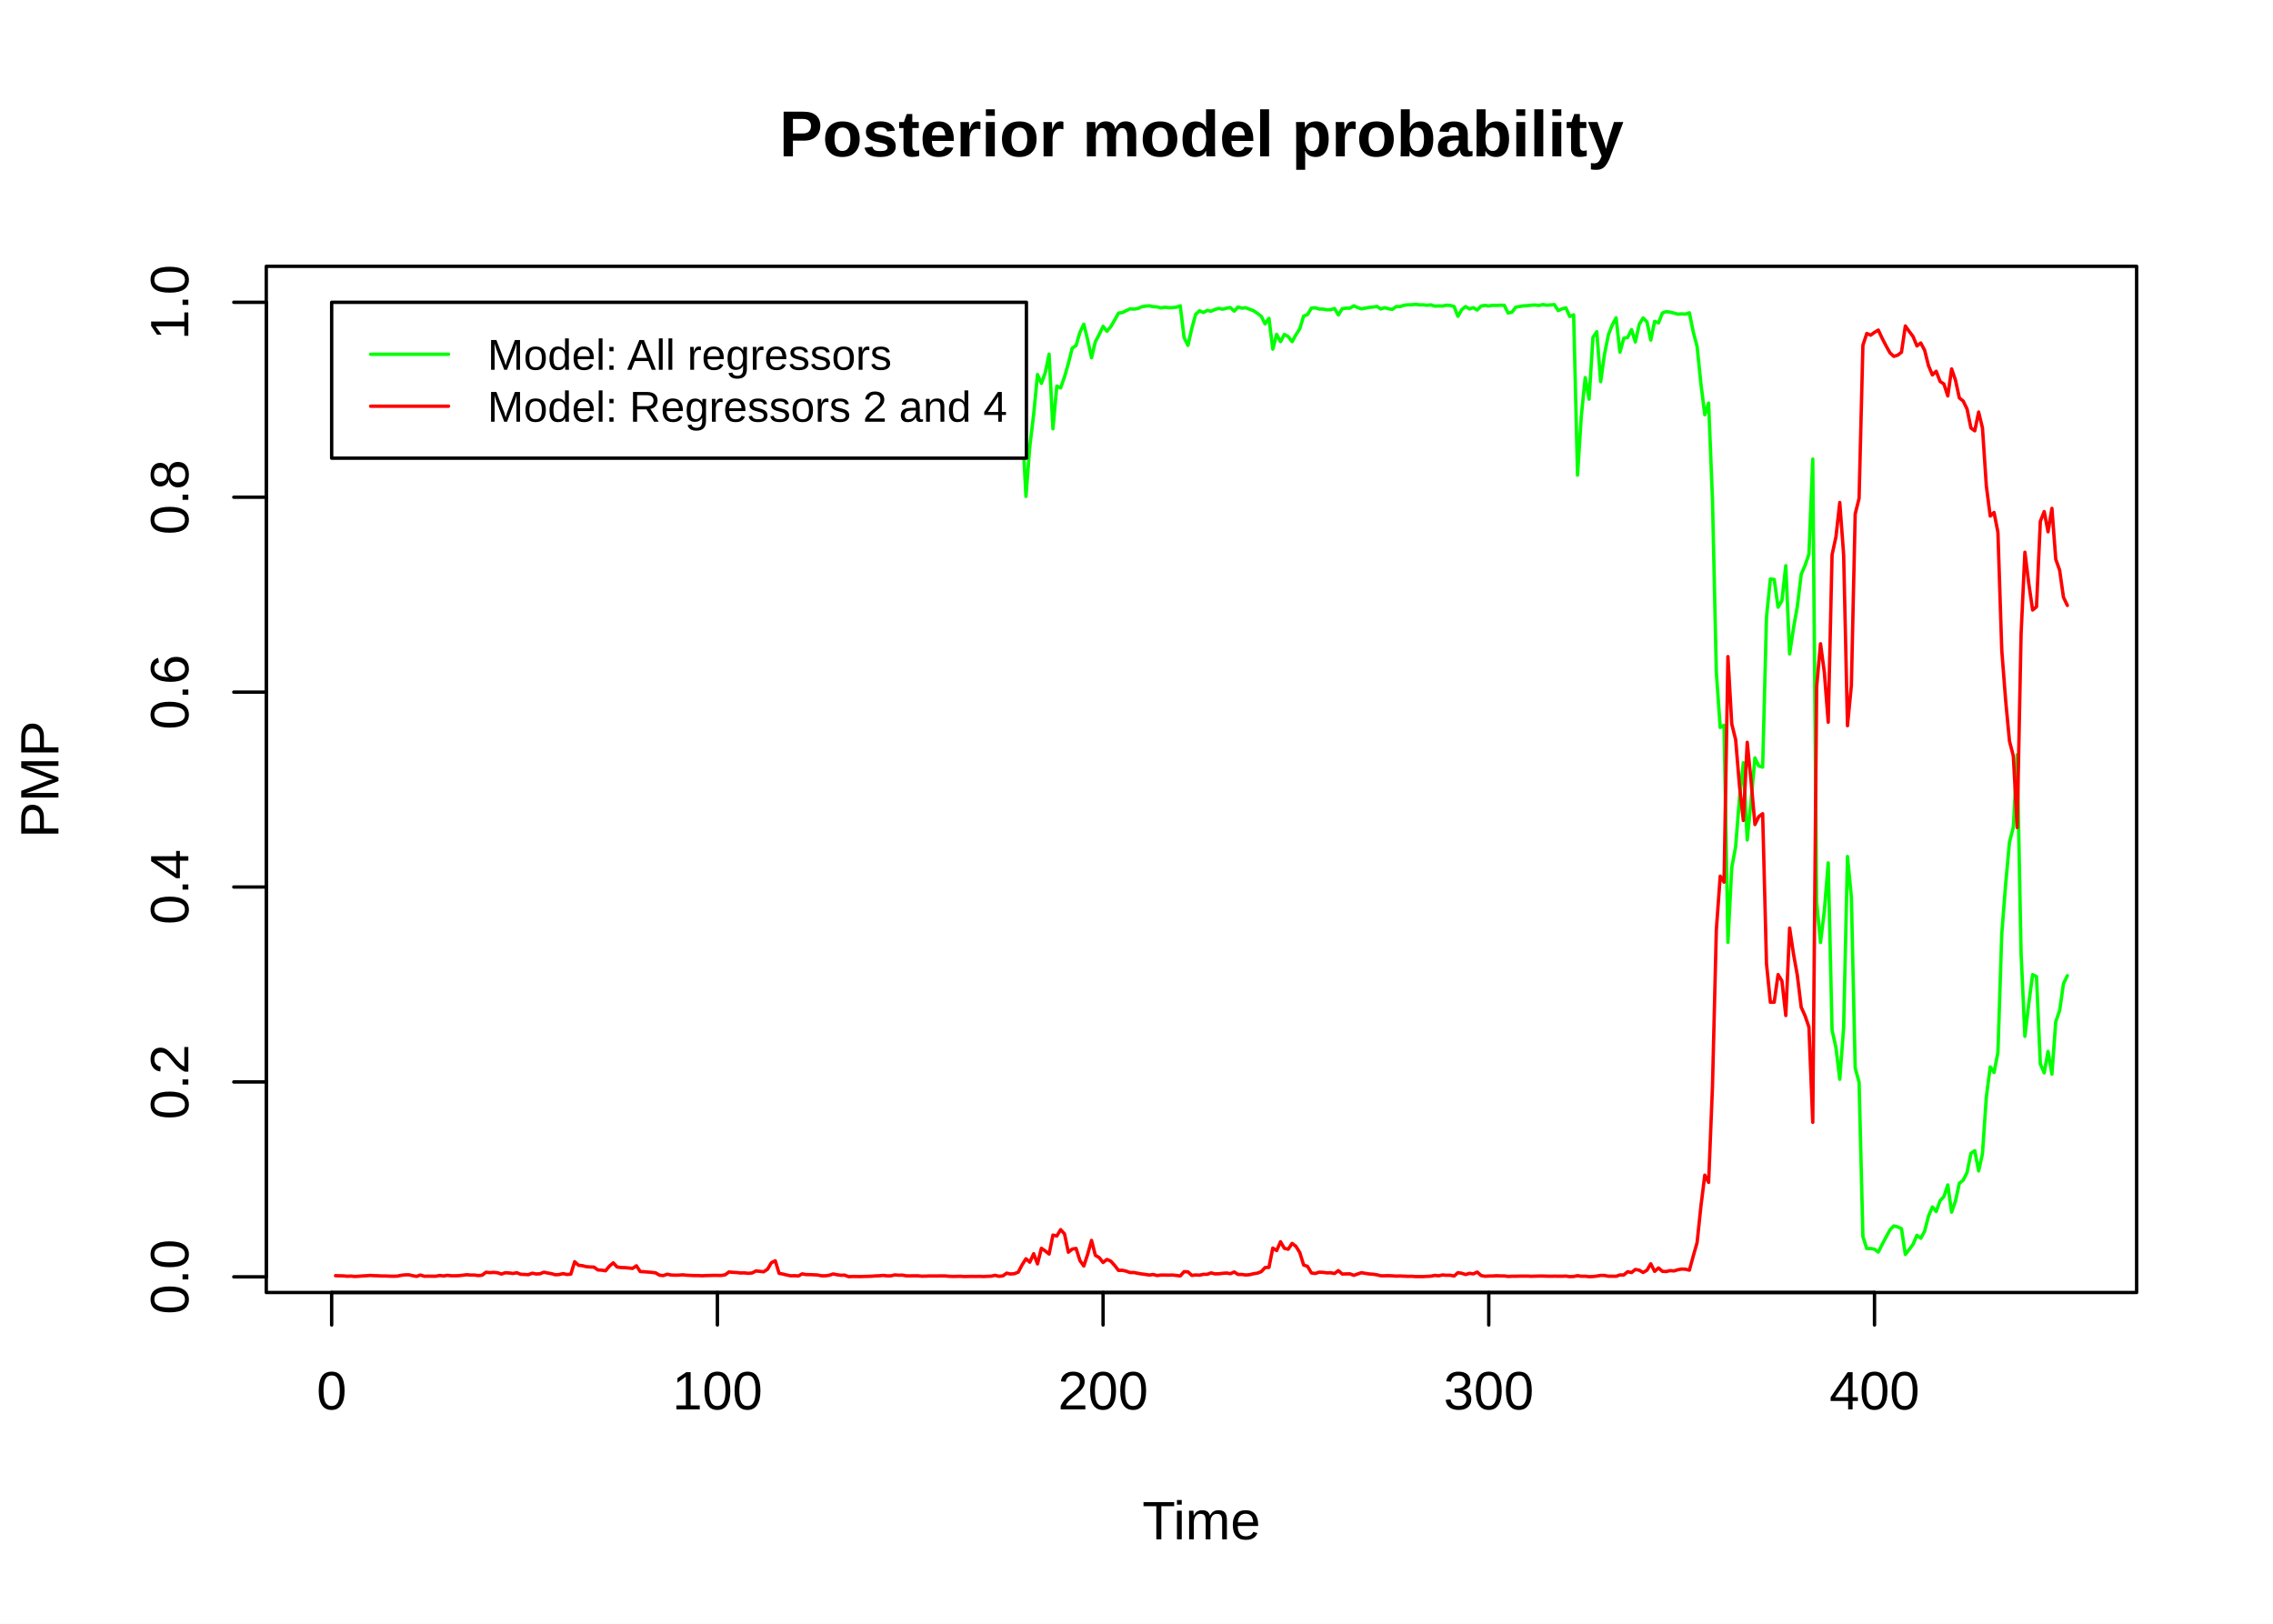
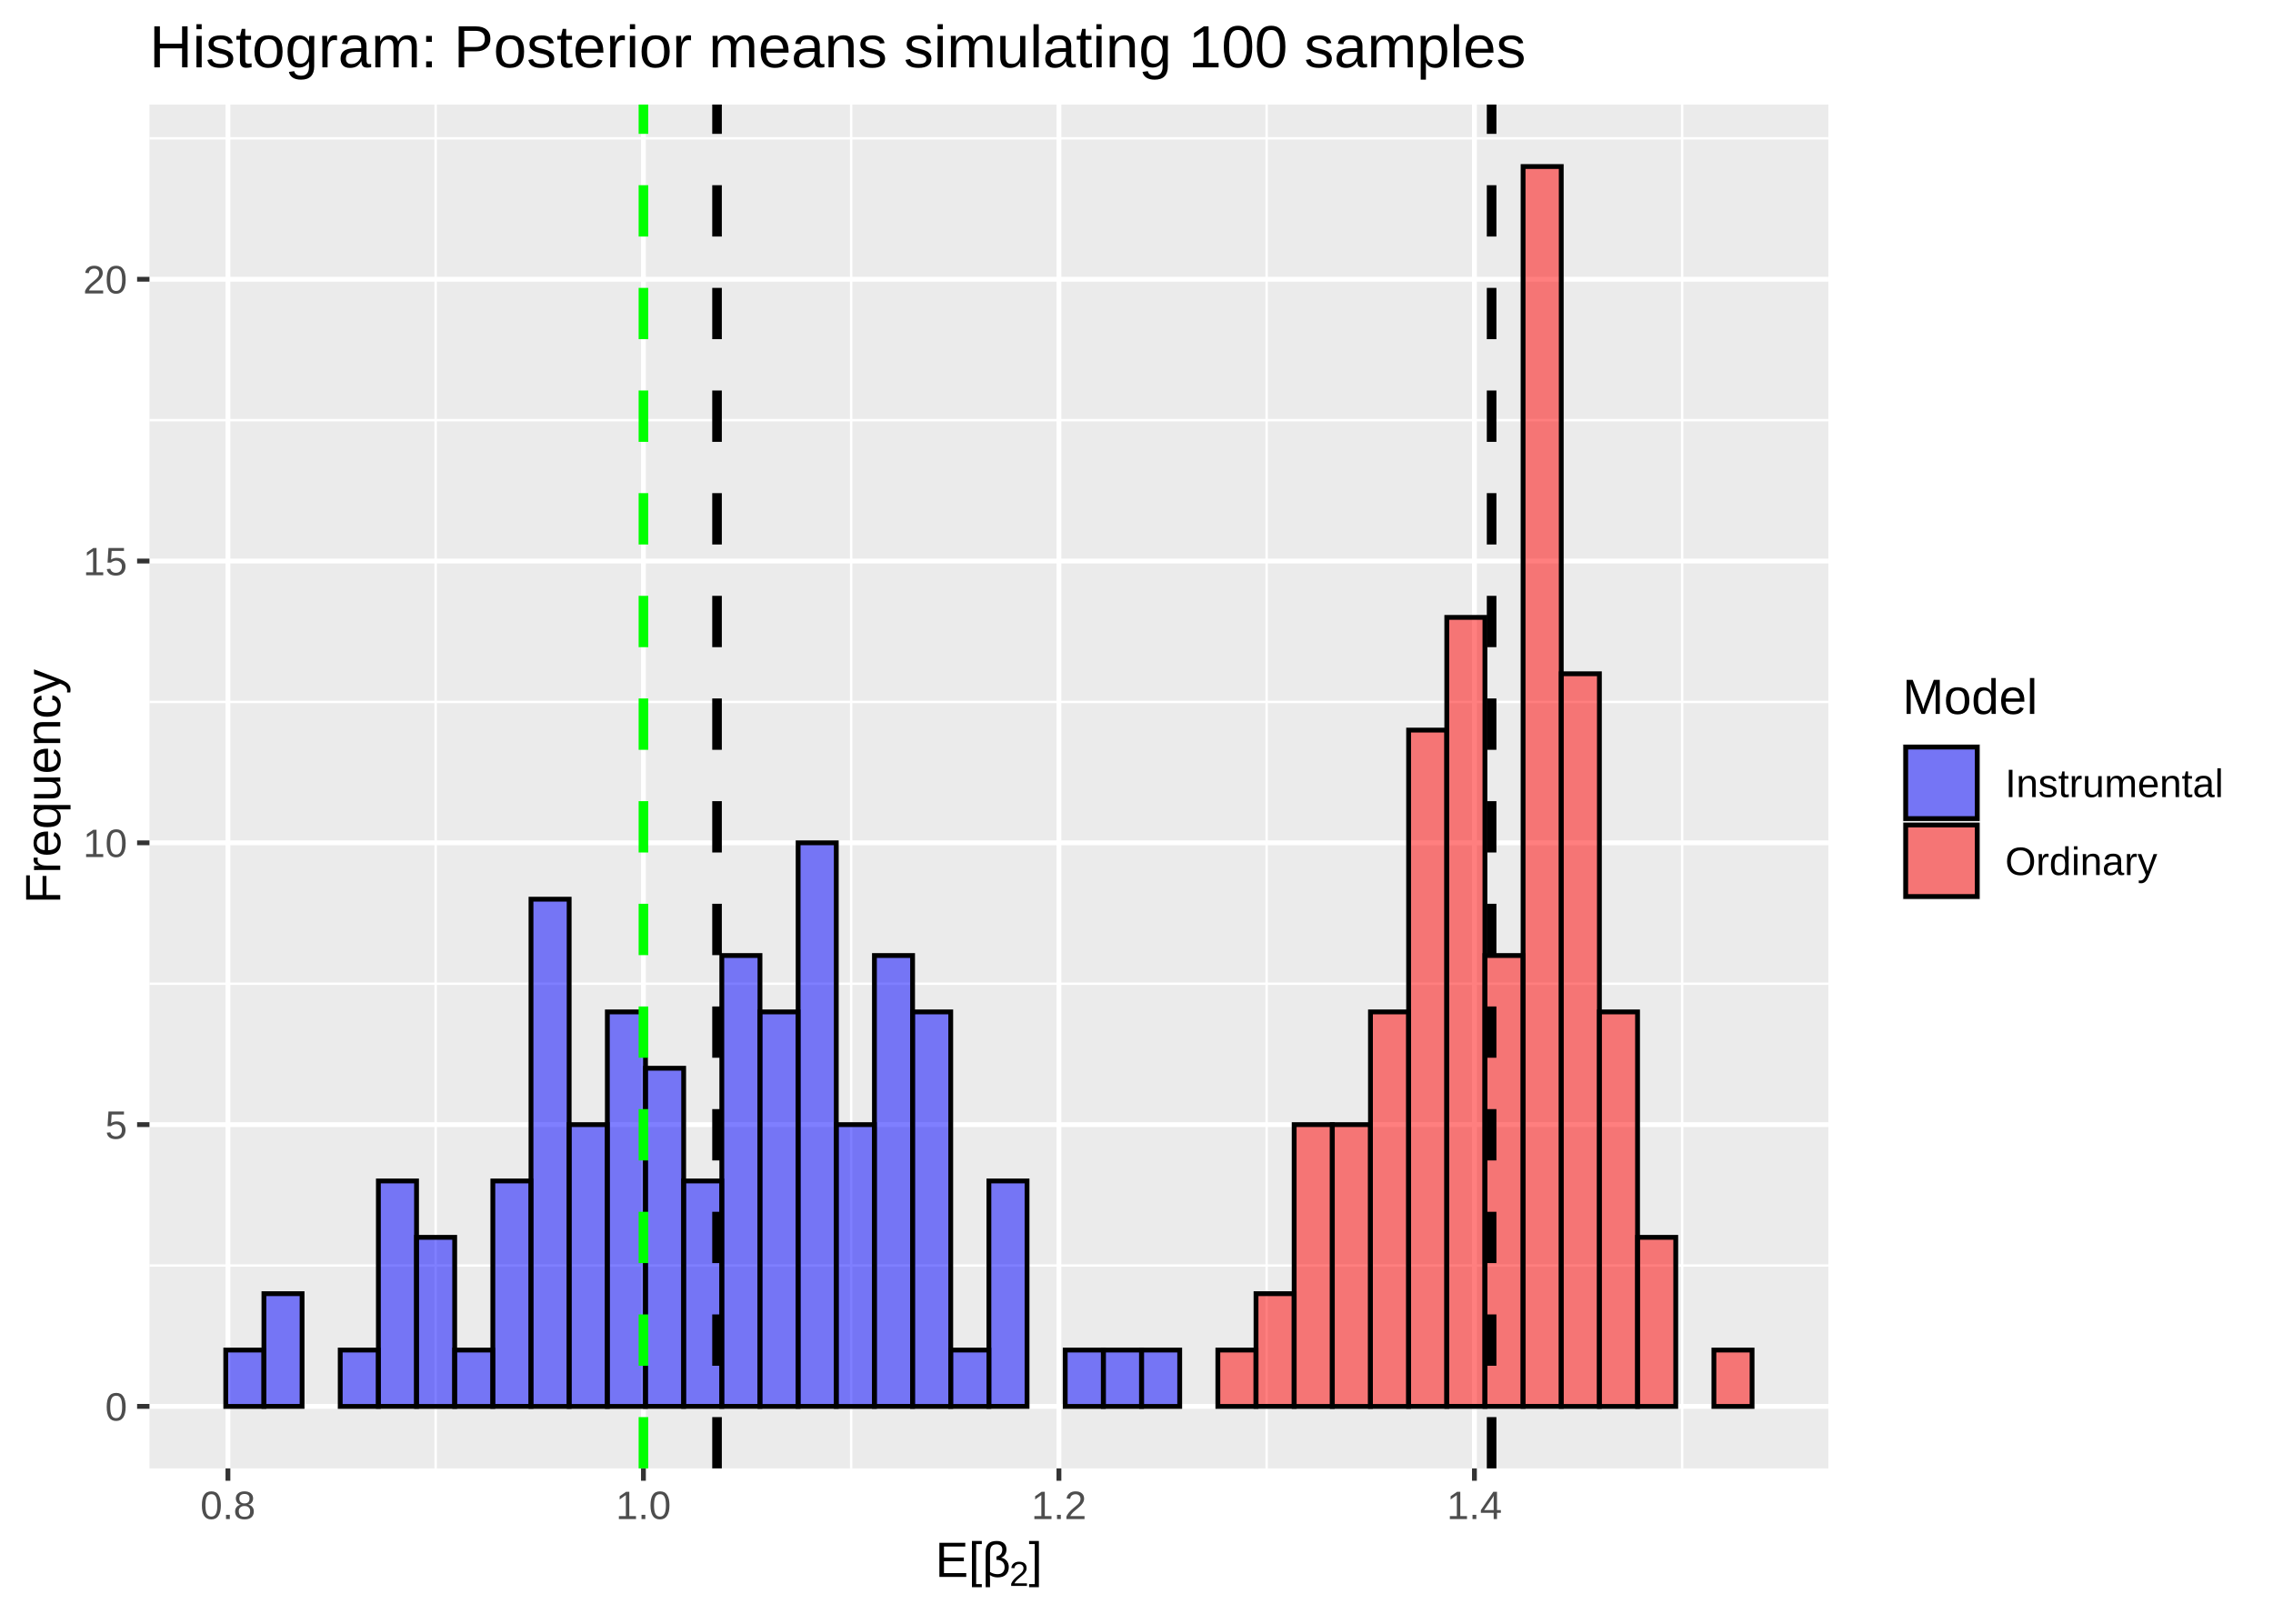
<svg xmlns="http://www.w3.org/2000/svg" class="svglite" width="504.00pt" height="360.00pt" viewBox="0 0 504.00 360.00">
  <defs>
    <style type="text/css">
    .svglite line, .svglite polyline, .svglite polygon, .svglite path, .svglite rect, .svglite circle {
      fill: none;
      stroke: #000000;
      stroke-linecap: round;
      stroke-linejoin: round;
      stroke-miterlimit: 10.00;
    }
    .svglite text {
      white-space: pre;
    }
  </style>
  </defs>
  <rect width="100%" height="100%" style="stroke: none; fill: #FFFFFF;" />
  <defs>
    <clipPath id="cpMC4wMHw1MDQuMDB8MC4wMHwzNjAuMDA=">
      <rect x="0.00" y="0.00" width="504.00" height="360.00" />
    </clipPath>
  </defs>
  <g clip-path="url(#cpMC4wMHw1MDQuMDB8MC4wMHwzNjAuMDA=)">
- </g>
+     <rect x="0.00" y="0.00" width="504.00" height="360.00" style="stroke-width: 1.07; stroke: #FFFFFF; fill: #FFFFFF;" />
+   </g>
  <defs>
-     <clipPath id="cpNTkuMDR8NDczLjc2fDU5LjA0fDI4Ni41Ng==">
-       <rect x="59.04" y="59.04" width="414.72" height="227.52" />
+     <clipPath id="cpMzMuMTR8NDA1LjQxfDIzLjE4fDMyNS41Ng==">
+       <rect x="33.14" y="23.18" width="372.27" height="302.38" />
    </clipPath>
  </defs>
-   <g clip-path="url(#cpNTkuMDR8NDczLjc2fDU5LjA0fDI4Ni41Ng==)">
-     <polyline points="74.40,68.40 75.26,68.09 76.11,67.86 76.97,67.73 77.82,67.93 78.68,67.66 79.53,67.80 80.39,67.97 81.24,67.90 82.10,68.03 82.95,67.89 83.81,67.80 84.66,67.69 85.52,67.63 86.37,67.72 87.23,67.63 88.08,67.73 88.94,68.11 89.79,68.26 90.65,68.23 91.50,67.87 92.36,67.63 93.22,68.92 94.07,68.59 94.93,68.27 95.78,67.98 96.64,69.79 97.49,70.29 98.35,69.35 99.20,72.33 100.06,70.29 100.91,69.11 101.77,68.81 102.62,68.89 103.48,68.83 104.33,68.27 105.19,68.18 106.04,67.98 106.90,68.17 107.75,69.04 108.61,68.83 109.46,68.84 110.32,68.44 111.18,68.06 112.03,68.48 112.89,68.51 113.74,68.37 114.60,69.41 115.45,68.94 116.31,68.45 117.16,68.26 118.02,68.55 118.87,68.33 119.73,68.35 120.58,68.96 121.44,68.65 122.29,68.36 123.15,68.19 124.00,68.21 124.86,68.58 125.71,68.28 126.57,68.24 127.42,76.65 128.28,72.01 129.13,71.10 129.99,70.22 130.85,70.31 131.70,70.21 132.56,69.38 133.41,69.14 134.27,69.06 135.12,71.95 135.98,72.12 136.83,72.75 137.69,71.46 138.54,70.62 139.40,69.78 140.25,69.77 141.11,70.40 141.96,69.03 142.82,68.82 143.67,68.73 144.53,68.62 145.38,68.44 146.24,67.89 147.09,67.84 147.95,68.31 148.81,68.07 149.66,68.00 150.52,67.98 151.37,68.21 152.23,67.95 153.08,67.86 153.94,67.67 154.79,67.94 155.65,67.88 156.50,67.90 157.36,67.94 158.21,67.84 159.07,67.84 159.92,67.72 160.78,68.08 161.63,69.06 162.49,68.85 163.34,68.62 164.20,68.58 165.05,68.53 165.91,68.46 166.77,68.58 167.62,69.14 168.48,68.78 169.33,68.65 170.19,69.05 171.04,70.84 171.90,71.26 172.75,68.33 173.61,68.11 174.46,67.78 175.32,67.60 176.17,67.65 177.03,67.70 177.88,69.02 178.74,68.39 179.59,68.16 180.45,68.72 181.30,68.38 182.16,68.47 183.01,68.10 183.87,67.96 184.73,68.85 185.58,68.51 186.44,68.41 187.29,68.63 188.15,69.60 189.00,68.83 189.86,68.49 190.71,67.93 191.57,67.86 192.42,67.75 193.28,68.01 194.13,68.19 194.99,68.02 195.84,68.08 196.70,67.78 197.55,67.77 198.41,68.83 199.26,68.27 200.12,68.24 200.97,68.15 201.83,68.00 202.69,67.92 203.54,67.79 204.40,67.55 205.25,67.60 206.11,67.72 206.96,67.70 207.82,67.61 208.67,67.64 209.53,67.62 210.38,67.94 211.24,67.89 212.09,67.78 212.95,67.67 213.80,67.52 214.66,67.57 215.51,67.57 216.37,67.48 217.22,67.55 218.08,67.47 218.93,67.54 219.79,67.64 220.64,68.19 221.50,68.01 222.36,68.29 223.21,70.49 224.07,69.45 224.92,69.46 225.78,72.47 226.63,93.75 227.49,110.06 228.34,98.96 229.20,91.87 230.05,83.04 230.91,85.01 231.76,82.67 232.62,78.52 233.47,95.07 234.33,85.59 235.18,86.01 236.04,83.55 236.89,80.59 237.75,77.18 238.60,76.62 239.46,73.66 240.32,71.87 241.17,75.35 242.03,79.32 242.88,75.76 243.74,74.15 244.59,72.35 245.45,73.44 246.30,72.42 247.16,70.94 248.01,69.43 248.87,69.30 249.72,68.87 250.58,68.47 251.43,68.53 252.29,68.40 253.14,68.02 254.00,67.87 254.85,67.80 255.71,68.00 256.56,68.04 257.42,68.27 258.28,68.12 259.13,68.22 259.99,68.20 260.84,68.10 261.70,67.80 262.55,74.83 263.41,76.58 264.26,72.83 265.12,69.68 265.97,68.91 266.83,69.28 267.68,68.83 268.54,69.00 269.39,68.61 270.25,68.36 271.10,68.56 271.96,68.33 272.81,68.19 273.67,68.98 274.52,68.07 275.38,68.33 276.24,68.23 277.09,68.56 277.95,68.89 278.80,69.46 279.66,70.14 280.51,71.80 281.37,70.58 282.22,77.41 283.08,74.12 283.93,75.75 284.79,74.14 285.64,74.61 286.50,75.75 287.35,74.24 288.21,72.87 289.06,70.08 289.92,69.74 290.77,68.32 291.63,68.23 292.48,68.51 293.34,68.53 294.20,68.69 295.05,68.66 295.91,68.40 296.76,69.83 297.62,68.44 298.47,68.33 299.33,68.33 300.18,67.80 301.04,68.20 301.89,68.48 302.75,68.31 303.60,68.15 304.46,68.08 305.31,67.94 306.17,68.50 307.02,68.22 307.88,68.45 308.73,68.59 309.59,67.97 310.44,67.98 311.30,67.68 312.16,67.59 313.01,67.57 313.87,67.47 314.72,67.59 315.58,67.59 316.43,67.68 317.29,67.59 318.14,67.88 319.00,67.82 319.85,67.85 320.71,67.66 321.56,67.72 322.42,67.96 323.27,70.13 324.13,68.63 324.98,67.97 325.84,68.49 326.69,68.21 327.55,68.74 328.40,67.85 329.26,67.71 330.11,67.85 330.97,67.69 331.83,67.71 332.68,67.67 333.54,67.68 334.39,69.40 335.25,69.23 336.10,68.09 336.96,67.96 337.81,67.81 338.67,67.77 339.52,67.66 340.38,67.63 341.23,67.73 342.09,67.53 342.94,67.66 343.80,67.61 344.65,67.53 345.51,68.87 346.36,68.47 347.22,68.26 348.07,70.17 348.93,69.80 349.79,105.34 350.64,92.12 351.50,83.73 352.35,88.50 353.21,74.82 354.06,73.55 354.92,84.62 355.77,78.56 356.63,74.25 357.48,72.06 358.34,70.47 359.19,78.07 360.05,74.99 360.90,74.83 361.76,73.09 362.61,75.81 363.47,71.92 364.32,70.50 365.18,71.35 366.03,75.40 366.89,71.25 367.75,71.59 368.60,69.40 369.46,69.09 370.31,69.20 371.17,69.41 372.02,69.65 372.88,69.59 373.73,69.64 374.59,69.35 375.44,73.53 376.30,76.80 377.15,85.10 378.01,91.96 378.86,89.36 379.72,111.00 380.57,149.08 381.43,161.29 382.28,160.80 383.14,208.92 383.99,192.37 384.85,187.73 385.71,176.92 386.56,169.10 387.42,186.23 388.27,177.60 389.13,168.03 389.98,169.82 390.84,170.08 391.69,136.84 392.55,128.37 393.40,128.47 394.26,134.63 395.11,133.16 395.97,125.42 396.82,144.98 397.68,139.28 398.53,134.45 399.39,127.33 400.24,125.38 401.10,122.87 401.95,101.78 402.81,200.01 403.67,208.95 404.52,201.96 405.38,191.32 406.23,228.40 407.09,232.24 407.94,239.29 408.80,227.76 409.65,189.89 410.51,198.90 411.36,236.81 412.22,239.92 413.07,274.16 413.93,276.84 414.78,276.80 415.64,276.97 416.49,277.59 417.35,275.88 418.20,274.28 419.06,272.69 419.91,271.81 420.77,272.01 421.62,272.41 422.48,278.13 423.34,277.01 424.19,275.88 425.05,273.87 425.90,274.54 426.76,272.96 427.61,269.64 428.47,267.59 429.32,268.61 430.18,266.21 431.03,265.31 431.89,262.71 432.74,268.75 433.60,266.27 434.45,262.34 435.31,261.66 436.16,259.96 437.02,255.71 437.87,255.13 438.73,259.60 439.58,255.79 440.44,243.21 441.30,236.55 442.15,237.78 443.01,233.32 443.86,207.04 444.72,196.05 445.57,186.68 446.43,183.38 447.28,167.36 448.14,211.32 448.99,229.76 449.85,222.50 450.70,216.08 451.56,216.53 452.41,235.91 453.27,237.86 454.12,233.10 454.98,238.15 455.83,226.52 456.69,224.05 457.54,218.11 458.40,216.32 " style="stroke-width: 0.75; stroke: #00FF00;" />
+   <g clip-path="url(#cpMzMuMTR8NDA1LjQxfDIzLjE4fDMyNS41Ng==)">
+     <rect x="33.14" y="23.18" width="372.27" height="302.38" style="stroke-width: 1.07; stroke: none; fill: #EBEBEB;" />
+     <polyline points="33.14,280.58 405.41,280.58 " style="stroke-width: 0.53; stroke: #FFFFFF; stroke-linecap: butt;" />
+     <polyline points="33.14,218.10 405.41,218.10 " style="stroke-width: 0.53; stroke: #FFFFFF; stroke-linecap: butt;" />
+     <polyline points="33.14,155.63 405.41,155.63 " style="stroke-width: 0.53; stroke: #FFFFFF; stroke-linecap: butt;" />
+     <polyline points="33.14,93.15 405.41,93.15 " style="stroke-width: 0.53; stroke: #FFFFFF; stroke-linecap: butt;" />
+     <polyline points="33.14,30.67 405.41,30.67 " style="stroke-width: 0.53; stroke: #FFFFFF; stroke-linecap: butt;" />
+     <polyline points="96.60,325.56 96.60,23.18 " style="stroke-width: 0.53; stroke: #FFFFFF; stroke-linecap: butt;" />
+     <polyline points="188.73,325.56 188.73,23.18 " style="stroke-width: 0.53; stroke: #FFFFFF; stroke-linecap: butt;" />
+     <polyline points="280.86,325.56 280.86,23.18 " style="stroke-width: 0.53; stroke: #FFFFFF; stroke-linecap: butt;" />
+     <polyline points="372.99,325.56 372.99,23.18 " style="stroke-width: 0.53; stroke: #FFFFFF; stroke-linecap: butt;" />
+     <polyline points="33.14,311.81 405.41,311.81 " style="stroke-width: 1.07; stroke: #FFFFFF; stroke-linecap: butt;" />
+     <polyline points="33.14,249.34 405.41,249.34 " style="stroke-width: 1.07; stroke: #FFFFFF; stroke-linecap: butt;" />
+     <polyline points="33.14,186.86 405.41,186.86 " style="stroke-width: 1.07; stroke: #FFFFFF; stroke-linecap: butt;" />
+     <polyline points="33.14,124.39 405.41,124.39 " style="stroke-width: 1.07; stroke: #FFFFFF; stroke-linecap: butt;" />
+     <polyline points="33.14,61.91 405.41,61.91 " style="stroke-width: 1.07; stroke: #FFFFFF; stroke-linecap: butt;" />
+     <polyline points="50.54,325.56 50.54,23.18 " style="stroke-width: 1.07; stroke: #FFFFFF; stroke-linecap: butt;" />
+     <polyline points="142.67,325.56 142.67,23.18 " style="stroke-width: 1.07; stroke: #FFFFFF; stroke-linecap: butt;" />
+     <polyline points="234.80,325.56 234.80,23.18 " style="stroke-width: 1.07; stroke: #FFFFFF; stroke-linecap: butt;" />
+     <polyline points="326.93,325.56 326.93,23.18 " style="stroke-width: 1.07; stroke: #FFFFFF; stroke-linecap: butt;" />
+     <rect x="50.06" y="299.32" width="8.46" height="12.50" style="stroke-width: 1.07; stroke-linecap: butt; stroke-linejoin: miter; fill: #0000FF; fill-opacity: 0.50;" />
+     <rect x="58.52" y="286.82" width="8.46" height="24.99" style="stroke-width: 1.07; stroke-linecap: butt; stroke-linejoin: miter; fill: #0000FF; fill-opacity: 0.50;" />
+     <rect x="66.98" y="311.81" width="8.46" height="0.00" style="stroke-width: 1.07; stroke-linecap: butt; stroke-linejoin: miter; fill: #0000FF; fill-opacity: 0.50;" />
+     <rect x="75.44" y="299.32" width="8.46" height="12.50" style="stroke-width: 1.07; stroke-linecap: butt; stroke-linejoin: miter; fill: #0000FF; fill-opacity: 0.50;" />
+     <rect x="83.90" y="261.83" width="8.46" height="49.98" style="stroke-width: 1.07; stroke-linecap: butt; stroke-linejoin: miter; fill: #0000FF; fill-opacity: 0.50;" />
+     <rect x="92.36" y="274.33" width="8.46" height="37.49" style="stroke-width: 1.07; stroke-linecap: butt; stroke-linejoin: miter; fill: #0000FF; fill-opacity: 0.50;" />
+     <rect x="100.82" y="299.32" width="8.46" height="12.50" style="stroke-width: 1.07; stroke-linecap: butt; stroke-linejoin: miter; fill: #0000FF; fill-opacity: 0.50;" />
+     <rect x="109.28" y="261.83" width="8.46" height="49.98" style="stroke-width: 1.07; stroke-linecap: butt; stroke-linejoin: miter; fill: #0000FF; fill-opacity: 0.50;" />
+     <rect x="117.74" y="199.36" width="8.46" height="112.46" style="stroke-width: 1.07; stroke-linecap: butt; stroke-linejoin: miter; fill: #0000FF; fill-opacity: 0.50;" />
+     <rect x="126.21" y="249.34" width="8.46" height="62.48" style="stroke-width: 1.07; stroke-linecap: butt; stroke-linejoin: miter; fill: #0000FF; fill-opacity: 0.50;" />
+     <rect x="134.67" y="224.35" width="8.46" height="87.47" style="stroke-width: 1.07; stroke-linecap: butt; stroke-linejoin: miter; fill: #0000FF; fill-opacity: 0.50;" />
+     <rect x="143.13" y="236.84" width="8.46" height="74.97" style="stroke-width: 1.07; stroke-linecap: butt; stroke-linejoin: miter; fill: #0000FF; fill-opacity: 0.50;" />
+     <rect x="151.59" y="261.83" width="8.46" height="49.98" style="stroke-width: 1.07; stroke-linecap: butt; stroke-linejoin: miter; fill: #0000FF; fill-opacity: 0.50;" />
+     <rect x="160.05" y="211.85" width="8.46" height="99.96" style="stroke-width: 1.07; stroke-linecap: butt; stroke-linejoin: miter; fill: #0000FF; fill-opacity: 0.50;" />
+     <rect x="168.51" y="224.35" width="8.46" height="87.47" style="stroke-width: 1.07; stroke-linecap: butt; stroke-linejoin: miter; fill: #0000FF; fill-opacity: 0.50;" />
+     <rect x="176.97" y="186.86" width="8.46" height="124.95" style="stroke-width: 1.07; stroke-linecap: butt; stroke-linejoin: miter; fill: #0000FF; fill-opacity: 0.50;" />
+     <rect x="185.43" y="249.34" width="8.46" height="62.48" style="stroke-width: 1.07; stroke-linecap: butt; stroke-linejoin: miter; fill: #0000FF; fill-opacity: 0.50;" />
+     <rect x="193.89" y="211.85" width="8.46" height="99.96" style="stroke-width: 1.07; stroke-linecap: butt; stroke-linejoin: miter; fill: #0000FF; fill-opacity: 0.50;" />
+     <rect x="202.35" y="224.35" width="8.46" height="87.47" style="stroke-width: 1.07; stroke-linecap: butt; stroke-linejoin: miter; fill: #0000FF; fill-opacity: 0.50;" />
+     <rect x="210.81" y="299.32" width="8.46" height="12.50" style="stroke-width: 1.07; stroke-linecap: butt; stroke-linejoin: miter; fill: #0000FF; fill-opacity: 0.50;" />
+     <rect x="219.27" y="261.83" width="8.46" height="49.98" style="stroke-width: 1.07; stroke-linecap: butt; stroke-linejoin: miter; fill: #0000FF; fill-opacity: 0.50;" />
+     <rect x="227.73" y="311.81" width="8.46" height="0.00" style="stroke-width: 1.07; stroke-linecap: butt; stroke-linejoin: miter; fill: #0000FF; fill-opacity: 0.50;" />
+     <rect x="236.19" y="299.32" width="8.46" height="12.50" style="stroke-width: 1.07; stroke-linecap: butt; stroke-linejoin: miter; fill: #0000FF; fill-opacity: 0.50;" />
+     <rect x="244.66" y="299.32" width="8.46" height="12.50" style="stroke-width: 1.07; stroke-linecap: butt; stroke-linejoin: miter; fill: #0000FF; fill-opacity: 0.50;" />
+     <rect x="253.12" y="299.32" width="8.46" height="12.50" style="stroke-width: 1.07; stroke-linecap: butt; stroke-linejoin: miter; fill: #0000FF; fill-opacity: 0.50;" />
+     <rect x="261.58" y="311.81" width="8.46" height="0.00" style="stroke-width: 1.07; stroke-linecap: butt; stroke-linejoin: miter; fill: #0000FF; fill-opacity: 0.50;" />
+     <rect x="270.04" y="311.81" width="8.46" height="0.00" style="stroke-width: 1.07; stroke-linecap: butt; stroke-linejoin: miter; fill: #0000FF; fill-opacity: 0.50;" />
+     <rect x="278.50" y="311.81" width="8.46" height="0.00" style="stroke-width: 1.07; stroke-linecap: butt; stroke-linejoin: miter; fill: #0000FF; fill-opacity: 0.50;" />
+     <rect x="286.96" y="311.81" width="8.46" height="0.00" style="stroke-width: 1.07; stroke-linecap: butt; stroke-linejoin: miter; fill: #0000FF; fill-opacity: 0.50;" />
+     <rect x="295.42" y="311.81" width="8.46" height="0.00" style="stroke-width: 1.07; stroke-linecap: butt; stroke-linejoin: miter; fill: #0000FF; fill-opacity: 0.50;" />
+     <rect x="303.88" y="311.81" width="8.46" height="0.00" style="stroke-width: 1.07; stroke-linecap: butt; stroke-linejoin: miter; fill: #0000FF; fill-opacity: 0.50;" />
+     <rect x="312.34" y="311.81" width="8.46" height="0.00" style="stroke-width: 1.07; stroke-linecap: butt; stroke-linejoin: miter; fill: #0000FF; fill-opacity: 0.50;" />
+     <rect x="320.80" y="311.81" width="8.46" height="0.00" style="stroke-width: 1.07; stroke-linecap: butt; stroke-linejoin: miter; fill: #0000FF; fill-opacity: 0.50;" />
+     <rect x="329.26" y="311.81" width="8.46" height="0.00" style="stroke-width: 1.07; stroke-linecap: butt; stroke-linejoin: miter; fill: #0000FF; fill-opacity: 0.50;" />
+     <rect x="337.72" y="311.81" width="8.46" height="0.00" style="stroke-width: 1.07; stroke-linecap: butt; stroke-linejoin: miter; fill: #0000FF; fill-opacity: 0.50;" />
+     <rect x="346.18" y="311.81" width="8.46" height="0.00" style="stroke-width: 1.07; stroke-linecap: butt; stroke-linejoin: miter; fill: #0000FF; fill-opacity: 0.50;" />
+     <rect x="354.64" y="311.81" width="8.46" height="0.00" style="stroke-width: 1.07; stroke-linecap: butt; stroke-linejoin: miter; fill: #0000FF; fill-opacity: 0.50;" />
+     <rect x="363.11" y="311.81" width="8.46" height="0.00" style="stroke-width: 1.07; stroke-linecap: butt; stroke-linejoin: miter; fill: #0000FF; fill-opacity: 0.50;" />
+     <rect x="371.57" y="311.81" width="8.46" height="0.00" style="stroke-width: 1.07; stroke-linecap: butt; stroke-linejoin: miter; fill: #0000FF; fill-opacity: 0.50;" />
+     <rect x="380.03" y="311.81" width="8.46" height="0.00" style="stroke-width: 1.07; stroke-linecap: butt; stroke-linejoin: miter; fill: #0000FF; fill-opacity: 0.50;" />
+     <rect x="50.06" y="311.81" width="8.46" height="0.00" style="stroke-width: 1.07; stroke-linecap: butt; stroke-linejoin: miter; fill: #FF0000; fill-opacity: 0.50;" />
+     <rect x="58.52" y="311.81" width="8.46" height="0.00" style="stroke-width: 1.07; stroke-linecap: butt; stroke-linejoin: miter; fill: #FF0000; fill-opacity: 0.50;" />
+     <rect x="66.98" y="311.81" width="8.46" height="0.00" style="stroke-width: 1.07; stroke-linecap: butt; stroke-linejoin: miter; fill: #FF0000; fill-opacity: 0.50;" />
+     <rect x="75.44" y="311.81" width="8.46" height="0.00" style="stroke-width: 1.07; stroke-linecap: butt; stroke-linejoin: miter; fill: #FF0000; fill-opacity: 0.50;" />
+     <rect x="83.90" y="311.81" width="8.46" height="0.00" style="stroke-width: 1.07; stroke-linecap: butt; stroke-linejoin: miter; fill: #FF0000; fill-opacity: 0.50;" />
+     <rect x="92.36" y="311.81" width="8.46" height="0.00" style="stroke-width: 1.07; stroke-linecap: butt; stroke-linejoin: miter; fill: #FF0000; fill-opacity: 0.50;" />
+     <rect x="100.82" y="311.81" width="8.46" height="0.00" style="stroke-width: 1.07; stroke-linecap: butt; stroke-linejoin: miter; fill: #FF0000; fill-opacity: 0.50;" />
+     <rect x="109.28" y="311.81" width="8.46" height="0.00" style="stroke-width: 1.07; stroke-linecap: butt; stroke-linejoin: miter; fill: #FF0000; fill-opacity: 0.50;" />
+     <rect x="117.74" y="311.81" width="8.46" height="0.00" style="stroke-width: 1.07; stroke-linecap: butt; stroke-linejoin: miter; fill: #FF0000; fill-opacity: 0.50;" />
+     <rect x="126.21" y="311.81" width="8.46" height="0.00" style="stroke-width: 1.07; stroke-linecap: butt; stroke-linejoin: miter; fill: #FF0000; fill-opacity: 0.50;" />
+     <rect x="134.67" y="311.81" width="8.46" height="0.00" style="stroke-width: 1.07; stroke-linecap: butt; stroke-linejoin: miter; fill: #FF0000; fill-opacity: 0.50;" />
+     <rect x="143.13" y="311.81" width="8.46" height="0.00" style="stroke-width: 1.07; stroke-linecap: butt; stroke-linejoin: miter; fill: #FF0000; fill-opacity: 0.50;" />
+     <rect x="151.59" y="311.81" width="8.46" height="0.00" style="stroke-width: 1.07; stroke-linecap: butt; stroke-linejoin: miter; fill: #FF0000; fill-opacity: 0.50;" />
+     <rect x="160.05" y="311.81" width="8.46" height="0.00" style="stroke-width: 1.07; stroke-linecap: butt; stroke-linejoin: miter; fill: #FF0000; fill-opacity: 0.50;" />
+     <rect x="168.51" y="311.81" width="8.46" height="0.00" style="stroke-width: 1.07; stroke-linecap: butt; stroke-linejoin: miter; fill: #FF0000; fill-opacity: 0.50;" />
+     <rect x="176.97" y="311.81" width="8.46" height="0.00" style="stroke-width: 1.07; stroke-linecap: butt; stroke-linejoin: miter; fill: #FF0000; fill-opacity: 0.50;" />
+     <rect x="185.43" y="311.81" width="8.46" height="0.00" style="stroke-width: 1.07; stroke-linecap: butt; stroke-linejoin: miter; fill: #FF0000; fill-opacity: 0.50;" />
+     <rect x="193.89" y="311.81" width="8.46" height="0.00" style="stroke-width: 1.07; stroke-linecap: butt; stroke-linejoin: miter; fill: #FF0000; fill-opacity: 0.50;" />
+     <rect x="202.35" y="311.81" width="8.46" height="0.00" style="stroke-width: 1.07; stroke-linecap: butt; stroke-linejoin: miter; fill: #FF0000; fill-opacity: 0.50;" />
+     <rect x="210.81" y="311.81" width="8.46" height="0.00" style="stroke-width: 1.07; stroke-linecap: butt; stroke-linejoin: miter; fill: #FF0000; fill-opacity: 0.50;" />
+     <rect x="219.27" y="311.81" width="8.46" height="0.00" style="stroke-width: 1.07; stroke-linecap: butt; stroke-linejoin: miter; fill: #FF0000; fill-opacity: 0.50;" />
+     <rect x="227.73" y="311.81" width="8.46" height="0.00" style="stroke-width: 1.07; stroke-linecap: butt; stroke-linejoin: miter; fill: #FF0000; fill-opacity: 0.50;" />
+     <rect x="236.19" y="311.81" width="8.46" height="0.00" style="stroke-width: 1.07; stroke-linecap: butt; stroke-linejoin: miter; fill: #FF0000; fill-opacity: 0.50;" />
+     <rect x="244.66" y="311.81" width="8.46" height="0.00" style="stroke-width: 1.07; stroke-linecap: butt; stroke-linejoin: miter; fill: #FF0000; fill-opacity: 0.50;" />
+     <rect x="253.12" y="311.81" width="8.46" height="0.00" style="stroke-width: 1.07; stroke-linecap: butt; stroke-linejoin: miter; fill: #FF0000; fill-opacity: 0.50;" />
+     <rect x="261.58" y="311.81" width="8.46" height="0.00" style="stroke-width: 1.07; stroke-linecap: butt; stroke-linejoin: miter; fill: #FF0000; fill-opacity: 0.50;" />
+     <rect x="270.04" y="299.32" width="8.46" height="12.50" style="stroke-width: 1.07; stroke-linecap: butt; stroke-linejoin: miter; fill: #FF0000; fill-opacity: 0.50;" />
+     <rect x="278.50" y="286.82" width="8.46" height="24.99" style="stroke-width: 1.07; stroke-linecap: butt; stroke-linejoin: miter; fill: #FF0000; fill-opacity: 0.50;" />
+     <rect x="286.96" y="249.34" width="8.46" height="62.48" style="stroke-width: 1.07; stroke-linecap: butt; stroke-linejoin: miter; fill: #FF0000; fill-opacity: 0.50;" />
+     <rect x="295.42" y="249.34" width="8.46" height="62.48" style="stroke-width: 1.07; stroke-linecap: butt; stroke-linejoin: miter; fill: #FF0000; fill-opacity: 0.50;" />
+     <rect x="303.88" y="224.35" width="8.46" height="87.47" style="stroke-width: 1.07; stroke-linecap: butt; stroke-linejoin: miter; fill: #FF0000; fill-opacity: 0.50;" />
+     <rect x="312.34" y="161.87" width="8.46" height="149.94" style="stroke-width: 1.07; stroke-linecap: butt; stroke-linejoin: miter; fill: #FF0000; fill-opacity: 0.50;" />
+     <rect x="320.80" y="136.88" width="8.46" height="174.93" style="stroke-width: 1.07; stroke-linecap: butt; stroke-linejoin: miter; fill: #FF0000; fill-opacity: 0.50;" />
+     <rect x="329.26" y="211.85" width="8.46" height="99.96" style="stroke-width: 1.07; stroke-linecap: butt; stroke-linejoin: miter; fill: #FF0000; fill-opacity: 0.50;" />
+     <rect x="337.72" y="36.92" width="8.46" height="274.89" style="stroke-width: 1.07; stroke-linecap: butt; stroke-linejoin: miter; fill: #FF0000; fill-opacity: 0.50;" />
+     <rect x="346.18" y="149.38" width="8.46" height="162.44" style="stroke-width: 1.07; stroke-linecap: butt; stroke-linejoin: miter; fill: #FF0000; fill-opacity: 0.50;" />
+     <rect x="354.64" y="224.35" width="8.46" height="87.47" style="stroke-width: 1.07; stroke-linecap: butt; stroke-linejoin: miter; fill: #FF0000; fill-opacity: 0.50;" />
+     <rect x="363.11" y="274.33" width="8.46" height="37.49" style="stroke-width: 1.07; stroke-linecap: butt; stroke-linejoin: miter; fill: #FF0000; fill-opacity: 0.50;" />
+     <rect x="371.57" y="311.81" width="8.46" height="0.00" style="stroke-width: 1.07; stroke-linecap: butt; stroke-linejoin: miter; fill: #FF0000; fill-opacity: 0.50;" />
+     <rect x="380.03" y="299.32" width="8.46" height="12.50" style="stroke-width: 1.07; stroke-linecap: butt; stroke-linejoin: miter; fill: #FF0000; fill-opacity: 0.50;" />
+     <line x1="330.74" y1="325.56" x2="330.74" y2="23.18" style="stroke-width: 2.13; stroke-dasharray: 11.38,11.38; stroke-linecap: butt;" />
+     <line x1="158.99" y1="325.56" x2="158.99" y2="23.18" style="stroke-width: 2.13; stroke-dasharray: 11.38,11.38; stroke-linecap: butt;" />
+     <line x1="142.67" y1="325.56" x2="142.67" y2="23.18" style="stroke-width: 2.13; stroke: #00FF00; stroke-dasharray: 11.38,11.38; stroke-linecap: butt;" />
  </g>
  <g clip-path="url(#cpMC4wMHw1MDQuMDB8MC4wMHwzNjAuMDA=)">
-     <line x1="73.54" y1="286.56" x2="415.64" y2="286.56" style="stroke-width: 0.75;" />
-     <line x1="73.54" y1="286.56" x2="73.54" y2="293.76" style="stroke-width: 0.75;" />
-     <line x1="159.07" y1="286.56" x2="159.07" y2="293.76" style="stroke-width: 0.75;" />
-     <line x1="244.59" y1="286.56" x2="244.59" y2="293.76" style="stroke-width: 0.75;" />
-     <line x1="330.11" y1="286.56" x2="330.11" y2="293.76" style="stroke-width: 0.75;" />
-     <line x1="415.64" y1="286.56" x2="415.64" y2="293.76" style="stroke-width: 0.75;" />
-     <text x="73.54" y="312.48" text-anchor="middle" style="font-size: 12.00px; font-family: &quot;Arial&quot;;" textLength="6.67px" lengthAdjust="spacingAndGlyphs">0</text>
-     <text x="159.07" y="312.48" text-anchor="middle" style="font-size: 12.00px; font-family: &quot;Arial&quot;;" textLength="20.02px" lengthAdjust="spacingAndGlyphs">100</text>
-     <text x="244.59" y="312.48" text-anchor="middle" style="font-size: 12.00px; font-family: &quot;Arial&quot;;" textLength="20.02px" lengthAdjust="spacingAndGlyphs">200</text>
-     <text x="330.11" y="312.48" text-anchor="middle" style="font-size: 12.00px; font-family: &quot;Arial&quot;;" textLength="20.02px" lengthAdjust="spacingAndGlyphs">300</text>
-     <text x="415.64" y="312.48" text-anchor="middle" style="font-size: 12.00px; font-family: &quot;Arial&quot;;" textLength="20.02px" lengthAdjust="spacingAndGlyphs">400</text>
-     <line x1="59.04" y1="283.09" x2="59.04" y2="67.02" style="stroke-width: 0.75;" />
-     <line x1="59.04" y1="283.09" x2="51.84" y2="283.09" style="stroke-width: 0.75;" />
-     <line x1="59.04" y1="239.88" x2="51.84" y2="239.88" style="stroke-width: 0.75;" />
-     <line x1="59.04" y1="196.66" x2="51.84" y2="196.66" style="stroke-width: 0.75;" />
-     <line x1="59.04" y1="153.45" x2="51.84" y2="153.45" style="stroke-width: 0.75;" />
-     <line x1="59.04" y1="110.24" x2="51.84" y2="110.24" style="stroke-width: 0.75;" />
-     <line x1="59.04" y1="67.02" x2="51.84" y2="67.02" style="stroke-width: 0.75;" />
-     <text transform="translate(41.76,283.09) rotate(-90)" text-anchor="middle" style="font-size: 12.00px; font-family: &quot;Arial&quot;;" textLength="16.68px" lengthAdjust="spacingAndGlyphs">0.0</text>
-     <text transform="translate(41.76,239.88) rotate(-90)" text-anchor="middle" style="font-size: 12.00px; font-family: &quot;Arial&quot;;" textLength="16.68px" lengthAdjust="spacingAndGlyphs">0.2</text>
-     <text transform="translate(41.76,196.66) rotate(-90)" text-anchor="middle" style="font-size: 12.00px; font-family: &quot;Arial&quot;;" textLength="16.68px" lengthAdjust="spacingAndGlyphs">0.4</text>
-     <text transform="translate(41.76,153.45) rotate(-90)" text-anchor="middle" style="font-size: 12.00px; font-family: &quot;Arial&quot;;" textLength="16.68px" lengthAdjust="spacingAndGlyphs">0.6</text>
-     <text transform="translate(41.76,110.24) rotate(-90)" text-anchor="middle" style="font-size: 12.00px; font-family: &quot;Arial&quot;;" textLength="16.68px" lengthAdjust="spacingAndGlyphs">0.8</text>
-     <text transform="translate(41.76,67.02) rotate(-90)" text-anchor="middle" style="font-size: 12.00px; font-family: &quot;Arial&quot;;" textLength="16.68px" lengthAdjust="spacingAndGlyphs">1.0</text>
-     <polygon points="59.04,286.56 473.76,286.56 473.76,59.04 59.04,59.04 " style="stroke-width: 0.75;" />
-     <text x="266.40" y="34.67" text-anchor="middle" style="font-size: 14.40px; font-weight: bold; font-family: &quot;Arial&quot;;" textLength="187.12px" lengthAdjust="spacingAndGlyphs">Posterior model probability</text>
-     <text x="266.40" y="341.28" text-anchor="middle" style="font-size: 12.00px; font-family: &quot;Arial&quot;;" textLength="26.22px" lengthAdjust="spacingAndGlyphs">Time</text>
-     <text transform="translate(12.96,172.80) rotate(-90)" text-anchor="middle" style="font-size: 12.00px; font-family: &quot;Arial&quot;;" textLength="26.01px" lengthAdjust="spacingAndGlyphs">PMP</text>
-   </g>
-   <g clip-path="url(#cpNTkuMDR8NDczLjc2fDU5LjA0fDI4Ni41Ng==)">
-     <polyline points="74.40,282.83 75.26,282.86 76.11,282.87 76.97,282.96 77.82,282.92 78.68,283.01 79.53,282.96 80.39,282.89 81.24,282.84 82.10,282.78 82.95,282.83 83.81,282.85 84.66,282.90 85.52,282.90 86.37,282.94 87.23,282.96 88.08,282.93 88.94,282.75 89.79,282.65 90.65,282.64 91.50,282.83 92.36,282.99 93.22,282.69 94.07,282.95 94.93,282.94 95.78,282.95 96.64,282.95 97.49,282.78 98.35,282.89 99.20,282.75 100.06,282.85 100.91,282.85 101.77,282.83 102.62,282.73 103.48,282.62 104.33,282.69 105.19,282.69 106.04,282.81 106.90,282.73 107.75,282.07 108.61,282.16 109.46,282.10 110.32,282.18 111.18,282.47 112.03,282.18 112.89,282.23 113.74,282.34 114.60,282.18 115.45,282.52 116.31,282.56 117.16,282.61 118.02,282.28 118.87,282.45 119.73,282.41 120.58,282.06 121.44,282.24 122.29,282.39 123.15,282.63 124.00,282.58 124.86,282.37 125.71,282.57 126.57,282.49 127.42,279.74 128.28,280.53 129.13,280.61 129.99,280.83 130.85,280.90 131.70,280.93 132.56,281.55 133.41,281.61 134.27,281.75 135.12,280.72 135.98,279.99 136.83,280.90 137.69,281.03 138.54,281.04 139.40,281.13 140.25,281.22 141.11,280.64 141.96,281.92 142.82,281.96 143.67,282.03 144.53,282.10 145.38,282.21 146.24,282.72 147.09,282.81 147.95,282.51 148.81,282.68 149.66,282.72 150.52,282.71 151.37,282.64 152.23,282.73 153.08,282.77 153.94,282.81 154.79,282.80 155.65,282.85 156.50,282.81 157.36,282.79 158.21,282.76 159.07,282.77 159.92,282.78 160.78,282.64 161.63,282.01 162.49,282.09 163.34,282.13 164.20,282.23 165.05,282.21 165.91,282.31 166.77,282.23 167.62,281.78 168.48,281.87 169.33,281.97 170.19,281.40 171.04,279.96 171.90,279.53 172.75,282.31 173.61,282.48 174.46,282.68 175.32,282.86 176.17,282.83 177.03,282.90 177.88,282.43 178.74,282.59 179.59,282.60 180.45,282.63 181.30,282.68 182.16,282.86 183.01,282.86 183.87,282.74 184.73,282.45 185.58,282.62 186.44,282.74 187.29,282.71 188.15,283.05 189.00,283.01 189.86,283.01 190.71,283.03 191.57,283.00 192.42,282.98 193.28,282.95 194.13,282.88 194.99,282.85 195.84,282.77 196.70,282.87 197.55,282.87 198.41,282.66 199.26,282.73 200.12,282.71 200.97,282.87 201.83,282.87 202.69,282.85 203.54,282.86 204.40,282.95 205.25,282.93 206.11,282.89 206.96,282.90 207.82,282.90 208.67,282.88 209.53,282.88 210.38,282.96 211.24,283.00 212.09,282.98 212.95,282.96 213.80,283.02 214.66,283.00 215.51,282.99 216.37,283.00 217.22,282.98 218.08,283.02 218.93,282.97 219.79,282.94 220.64,282.75 221.50,282.97 222.36,282.88 223.21,282.27 224.07,282.46 224.92,282.39 225.78,282.05 226.63,280.43 227.49,279.08 228.34,279.84 229.20,277.96 230.05,280.22 230.91,276.76 231.76,277.34 232.62,278.03 233.47,273.83 234.33,274.03 235.18,272.62 236.04,273.57 236.89,277.63 237.75,276.93 238.60,276.79 239.46,279.49 240.32,280.69 241.17,278.08 242.03,275.01 242.88,278.32 243.74,278.83 244.59,279.91 245.45,279.23 246.30,279.61 247.16,280.57 248.01,281.66 248.87,281.64 249.72,281.83 250.58,282.14 251.43,282.13 252.29,282.30 253.14,282.45 254.00,282.56 254.85,282.69 255.71,282.57 256.56,282.80 257.42,282.69 258.28,282.70 259.13,282.71 259.99,282.69 260.84,282.78 261.70,282.89 262.55,281.94 263.41,281.98 264.26,282.77 265.12,282.67 265.97,282.72 266.83,282.53 267.68,282.53 268.54,282.21 269.39,282.43 270.25,282.41 271.10,282.31 271.96,282.24 272.81,282.39 273.67,282.01 274.52,282.56 275.38,282.56 276.24,282.68 277.09,282.61 277.95,282.40 278.80,282.27 279.66,281.94 280.51,281.03 281.37,280.99 282.22,276.71 283.08,277.27 283.93,275.31 284.79,276.76 285.64,276.97 286.50,275.67 287.35,276.33 288.21,277.71 289.06,280.47 289.92,280.76 290.77,282.22 291.63,282.35 292.48,282.06 293.34,282.09 294.20,282.21 295.05,282.18 295.91,282.35 296.76,281.71 297.62,282.46 298.47,282.44 299.33,282.42 300.18,282.75 301.04,282.45 301.89,282.17 302.75,282.32 303.60,282.45 304.46,282.51 305.31,282.64 306.17,282.85 307.02,282.85 307.88,282.83 308.73,282.87 309.59,282.93 310.44,282.90 311.30,282.94 312.16,282.98 313.01,282.96 313.87,283.03 314.72,283.03 315.58,283.03 316.43,282.98 317.29,282.94 318.14,282.77 319.00,282.86 319.85,282.67 320.71,282.74 321.56,282.74 322.42,282.91 323.27,282.17 324.13,282.30 324.98,282.58 325.84,282.31 326.69,282.43 327.55,282.03 328.40,282.80 329.26,282.96 330.11,282.91 330.97,282.90 331.83,282.84 332.68,282.88 333.54,282.88 334.39,283.00 335.25,282.96 336.10,282.95 336.96,282.93 337.81,282.93 338.67,282.92 339.52,282.97 340.38,282.94 341.23,282.91 342.09,282.91 342.94,282.94 343.80,282.96 344.65,282.94 345.51,282.95 346.36,282.95 347.22,282.92 348.07,283.04 348.93,283.01 349.79,282.83 350.64,282.96 351.50,282.95 352.35,283.05 353.21,283.02 354.06,282.92 354.92,282.77 355.77,282.78 356.63,282.95 357.48,282.95 358.34,282.96 359.19,282.67 360.05,282.67 360.90,281.95 361.76,282.14 362.61,281.45 363.47,281.61 364.32,282.12 365.18,281.63 366.03,280.20 366.89,281.87 367.75,281.12 368.60,281.86 369.46,281.91 370.31,281.71 371.17,281.78 372.02,281.52 372.88,281.36 373.73,281.40 374.59,281.61 375.44,278.52 376.30,275.51 377.15,267.43 378.01,260.54 378.86,262.15 379.72,240.69 380.57,206.14 381.43,194.26 382.28,195.58 383.14,145.57 383.99,160.51 384.85,163.98 385.71,174.34 386.56,181.91 387.42,164.58 388.27,173.15 389.13,182.81 389.98,181.04 390.84,180.41 391.69,213.67 392.55,222.21 393.40,222.20 394.26,216.07 395.11,217.47 395.97,225.15 396.82,205.76 397.68,211.50 398.53,216.25 399.39,223.33 400.24,225.20 401.10,227.73 401.95,248.83 402.81,152.32 403.67,142.73 404.52,149.05 405.38,160.12 406.23,122.99 407.09,119.05 407.94,111.41 408.80,123.02 409.65,160.90 410.51,151.98 411.36,113.94 412.22,110.50 413.07,76.55 413.93,73.93 414.78,74.31 415.64,73.69 416.49,73.18 417.35,75.03 418.20,76.67 419.06,78.22 419.91,79.01 420.77,78.75 421.62,78.09 422.48,72.27 423.34,73.49 424.19,74.61 425.05,76.70 425.90,76.04 426.76,77.67 427.61,81.06 428.47,83.12 429.32,82.31 430.18,84.57 431.03,85.14 431.89,87.78 432.74,81.79 433.60,84.29 434.45,88.23 435.31,88.92 436.16,90.68 437.02,94.89 437.87,95.52 438.73,91.35 439.58,94.89 440.44,107.76 441.30,114.41 442.15,113.62 443.01,118.04 443.86,144.19 444.72,155.30 445.57,164.31 446.43,167.65 447.28,183.48 448.14,140.59 448.99,122.44 449.85,129.39 450.70,135.25 451.56,134.54 452.41,115.58 453.27,113.42 454.12,117.90 454.98,112.71 455.83,123.98 456.69,126.42 457.54,132.42 458.40,134.23 " style="stroke-width: 0.75; stroke: #FF0000;" />
-     <rect x="73.54" y="67.02" width="154.05" height="34.56" style="stroke-width: 0.75; fill: #FFFFFF;" />
-     <line x1="82.18" y1="78.54" x2="99.46" y2="78.54" style="stroke-width: 0.75; stroke: #00FF00;" />
-     <line x1="82.18" y1="90.06" x2="99.46" y2="90.06" style="stroke-width: 0.75; stroke: #FF0000;" />
-     <text x="108.10" y="81.98" style="font-size: 9.60px; font-family: &quot;Arial&quot;;" textLength="89.56px" lengthAdjust="spacingAndGlyphs">Model: All regressors</text>
-     <text x="108.10" y="93.50" style="font-size: 9.60px; font-family: &quot;Arial&quot;;" textLength="115.17px" lengthAdjust="spacingAndGlyphs">Model: Regressors 2 and 4</text>
+     <text x="28.21" y="314.96" text-anchor="end" style="font-size: 8.80px;fill: #4D4D4D; font-family: &quot;Arial&quot;;" textLength="4.90px" lengthAdjust="spacingAndGlyphs">0</text>
+     <text x="28.21" y="252.49" text-anchor="end" style="font-size: 8.80px;fill: #4D4D4D; font-family: &quot;Arial&quot;;" textLength="4.90px" lengthAdjust="spacingAndGlyphs">5</text>
+     <text x="28.21" y="190.01" text-anchor="end" style="font-size: 8.80px;fill: #4D4D4D; font-family: &quot;Arial&quot;;" textLength="9.79px" lengthAdjust="spacingAndGlyphs">10</text>
+     <text x="28.21" y="127.54" text-anchor="end" style="font-size: 8.80px;fill: #4D4D4D; font-family: &quot;Arial&quot;;" textLength="9.79px" lengthAdjust="spacingAndGlyphs">15</text>
+     <text x="28.21" y="65.06" text-anchor="end" style="font-size: 8.80px;fill: #4D4D4D; font-family: &quot;Arial&quot;;" textLength="9.79px" lengthAdjust="spacingAndGlyphs">20</text>
+     <polyline points="30.40,311.81 33.14,311.81 " style="stroke-width: 1.07; stroke: #333333; stroke-linecap: butt;" />
+     <polyline points="30.40,249.34 33.14,249.34 " style="stroke-width: 1.07; stroke: #333333; stroke-linecap: butt;" />
+     <polyline points="30.40,186.86 33.14,186.86 " style="stroke-width: 1.07; stroke: #333333; stroke-linecap: butt;" />
+     <polyline points="30.40,124.39 33.14,124.39 " style="stroke-width: 1.07; stroke: #333333; stroke-linecap: butt;" />
+     <polyline points="30.40,61.91 33.14,61.91 " style="stroke-width: 1.07; stroke: #333333; stroke-linecap: butt;" />
+     <polyline points="50.54,328.30 50.54,325.56 " style="stroke-width: 1.07; stroke: #333333; stroke-linecap: butt;" />
+     <polyline points="142.67,328.30 142.67,325.56 " style="stroke-width: 1.07; stroke: #333333; stroke-linecap: butt;" />
+     <polyline points="234.80,328.30 234.80,325.56 " style="stroke-width: 1.07; stroke: #333333; stroke-linecap: butt;" />
+     <polyline points="326.93,328.30 326.93,325.56 " style="stroke-width: 1.07; stroke: #333333; stroke-linecap: butt;" />
+     <text x="50.54" y="336.79" text-anchor="middle" style="font-size: 8.80px;fill: #4D4D4D; font-family: &quot;Arial&quot;;" textLength="12.24px" lengthAdjust="spacingAndGlyphs">0.8</text>
+     <text x="142.67" y="336.79" text-anchor="middle" style="font-size: 8.80px;fill: #4D4D4D; font-family: &quot;Arial&quot;;" textLength="12.24px" lengthAdjust="spacingAndGlyphs">1.0</text>
+     <text x="234.80" y="336.79" text-anchor="middle" style="font-size: 8.80px;fill: #4D4D4D; font-family: &quot;Arial&quot;;" textLength="12.24px" lengthAdjust="spacingAndGlyphs">1.2</text>
+     <text x="326.93" y="336.79" text-anchor="middle" style="font-size: 8.80px;fill: #4D4D4D; font-family: &quot;Arial&quot;;" textLength="12.24px" lengthAdjust="spacingAndGlyphs">1.4</text>
+     <text x="207.39" y="349.62" style="font-size: 11.00px; font-family: &quot;Arial&quot;;" textLength="7.34px" lengthAdjust="spacingAndGlyphs">E</text>
+     <text x="214.73" y="349.62" style="font-size: 11.00px; font-family: &quot;Arial&quot;;" textLength="3.06px" lengthAdjust="spacingAndGlyphs">[</text>
+     <text x="217.79" y="349.62" style="font-size: 11.00px; font-family: &quot;Arial&quot;;" textLength="6.03px" lengthAdjust="spacingAndGlyphs">β</text>
+     <text x="223.82" y="351.62" style="font-size: 7.70px; font-family: &quot;Arial&quot;;" textLength="4.28px" lengthAdjust="spacingAndGlyphs">2</text>
+     <text x="228.09" y="349.62" style="font-size: 11.00px; font-family: &quot;Arial&quot;;" textLength="3.06px" lengthAdjust="spacingAndGlyphs">]</text>
+     <text transform="translate(13.36,174.37) rotate(-90)" text-anchor="middle" style="font-size: 11.00px; font-family: &quot;Arial&quot;;" textLength="51.98px" lengthAdjust="spacingAndGlyphs">Frequency</text>
+     <rect x="416.37" y="143.77" width="82.15" height="61.19" style="stroke-width: 1.07; stroke: none; fill: #FFFFFF;" />
+     <text x="421.85" y="158.29" style="font-size: 11.00px; font-family: &quot;Arial&quot;;" textLength="29.97px" lengthAdjust="spacingAndGlyphs">Model</text>
+     <rect x="421.85" y="164.93" width="17.28" height="17.28" style="stroke-width: 1.07; stroke: none; fill: #EBEBEB;" />
+     <rect x="422.56" y="165.63" width="15.86" height="15.86" style="stroke-width: 1.07; stroke-linecap: butt; stroke-linejoin: miter; fill: #0000FF; fill-opacity: 0.50;" />
+     <rect x="421.85" y="182.21" width="17.28" height="17.28" style="stroke-width: 1.07; stroke: none; fill: #EBEBEB;" />
+     <rect x="422.56" y="182.91" width="15.86" height="15.86" style="stroke-width: 1.07; stroke-linecap: butt; stroke-linejoin: miter; fill: #FF0000; fill-opacity: 0.50;" />
+     <text x="444.61" y="176.72" style="font-size: 8.80px; font-family: &quot;Arial&quot;;" textLength="48.43px" lengthAdjust="spacingAndGlyphs">Instrumental</text>
+     <text x="444.61" y="194.00" style="font-size: 8.80px; font-family: &quot;Arial&quot;;" textLength="33.75px" lengthAdjust="spacingAndGlyphs">Ordinary</text>
+     <text x="33.14" y="14.93" style="font-size: 13.20px; font-family: &quot;Arial&quot;;" textLength="304.98px" lengthAdjust="spacingAndGlyphs">Histogram: Posterior means simulating 100 samples</text>
  </g>
</svg>
